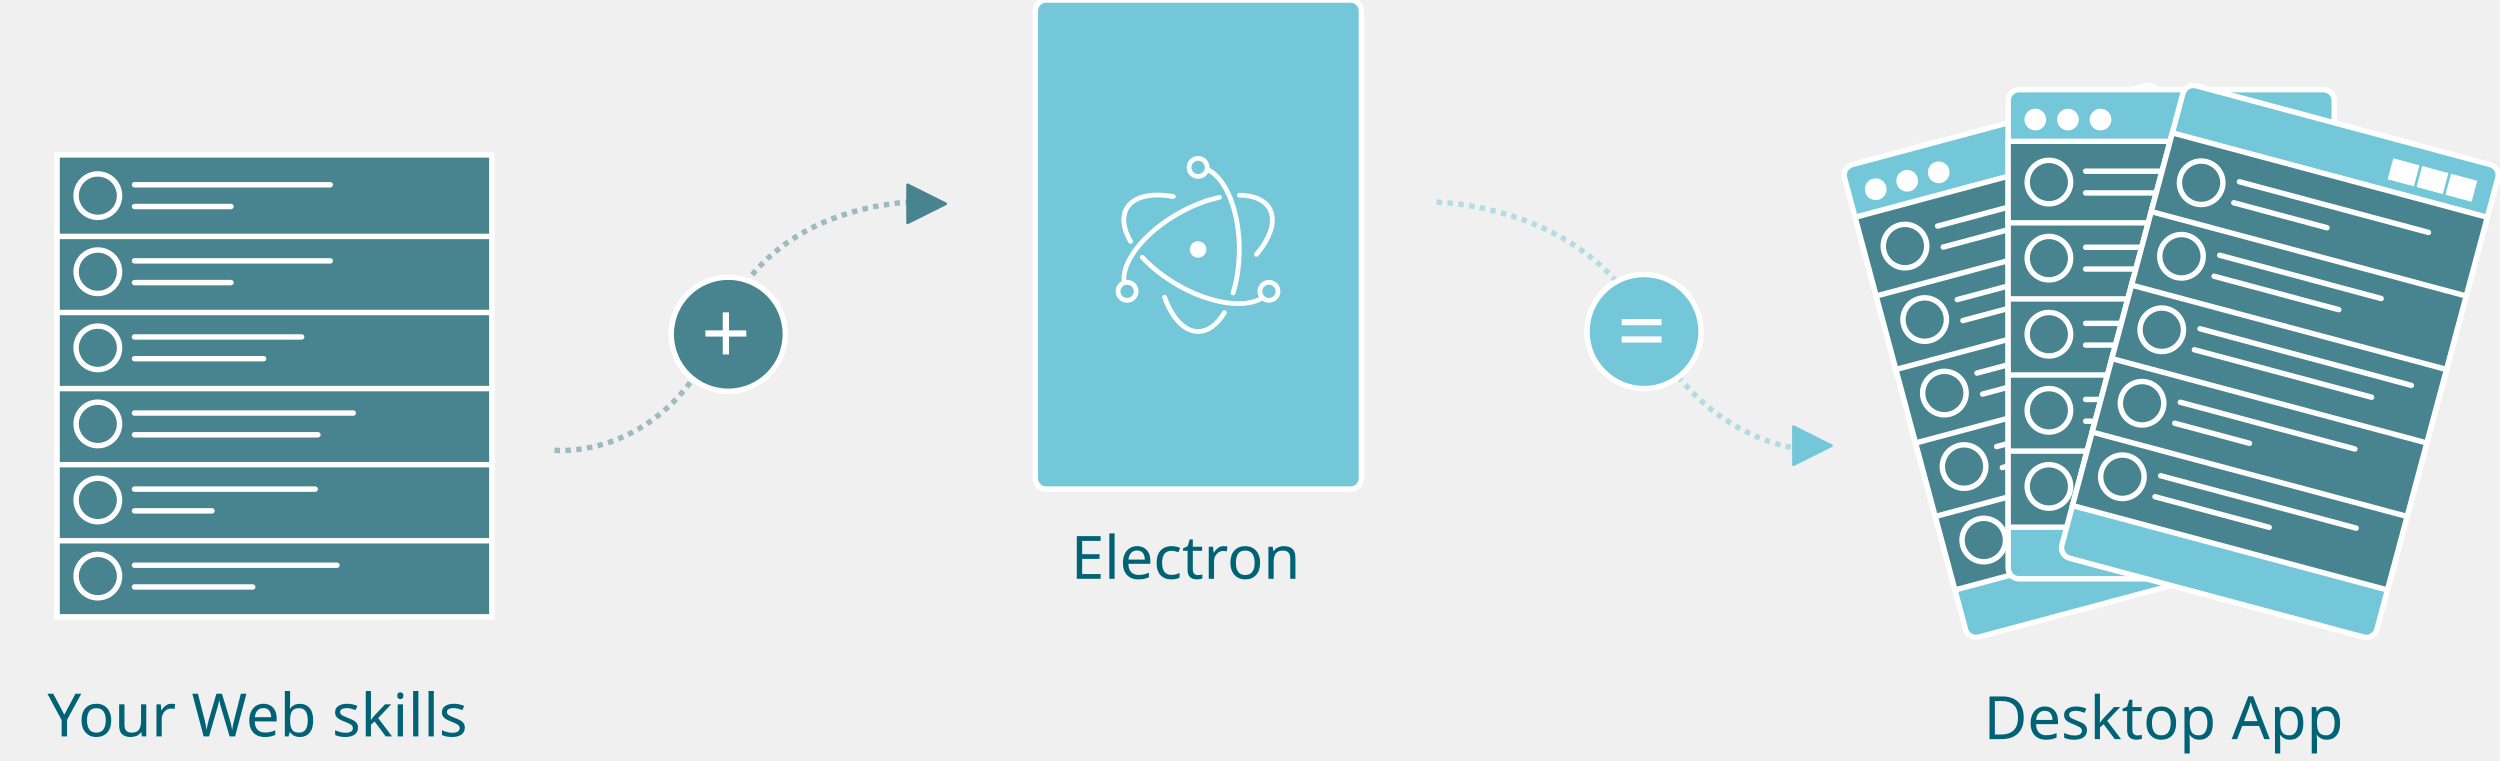
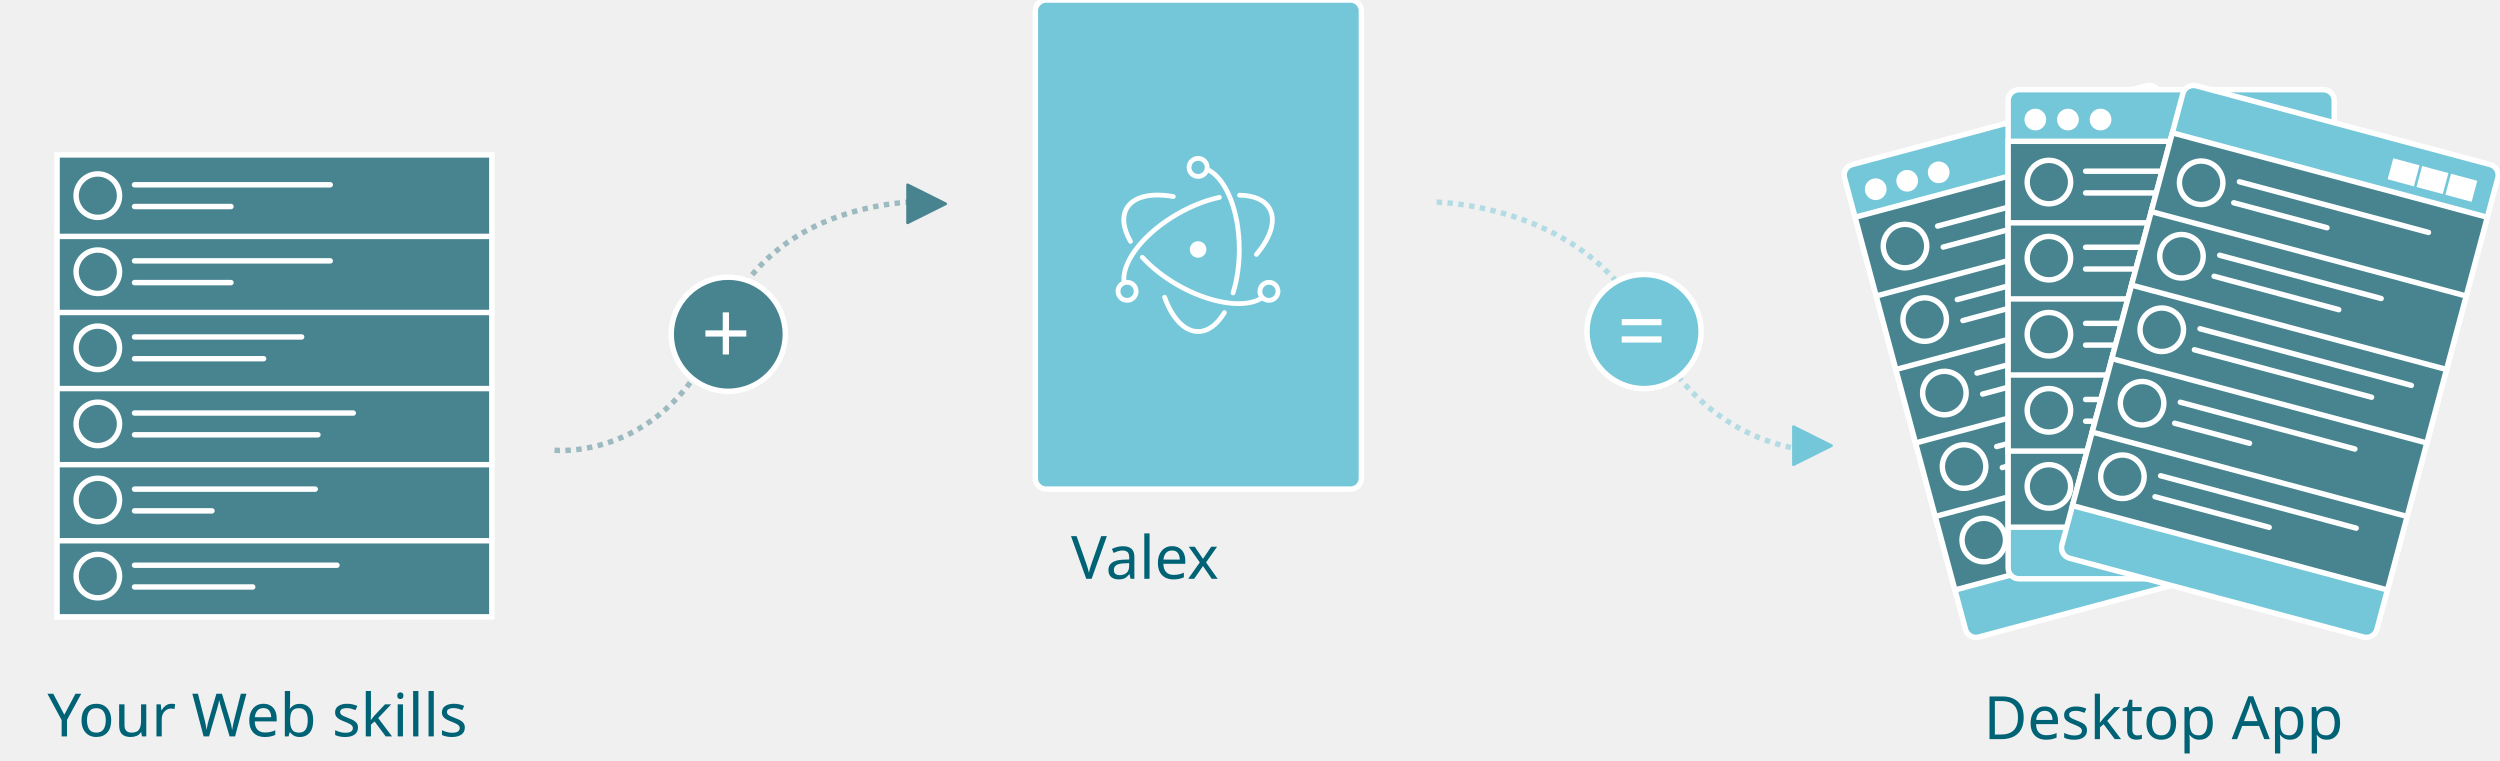
<svg xmlns="http://www.w3.org/2000/svg" width="920px" height="280px" viewBox="0 0 920 280" version="1.1">
  <defs />
  <g id="5" stroke="none" stroke-width="1" fill="none" fill-rule="evenodd">
    <g id="More-Features" transform="translate(-55, -24)">
      <g id="Illu">
        <g id="OS" transform="translate(732, 0)">
          <g id="App" transform="translate(82, 157) rotate(-15) translate(-82, -157) translate(22, 67)">
            <rect id="BG" stroke="#FFFFFF" stroke-width="2" fill="#73C7D8" x="1.12798659e-13" y="4.61852778e-14" width="120" height="180" rx="4" />
            <g id="Items" transform="translate(0, 19)" stroke="#FFFFFF" stroke-width="2">
              <g id="Item" transform="translate(0, 112)">
                <rect fill="#47848F" x="0" y="0" width="120" height="30" />
                <path d="M28.5,11 L103,11" id="Line" stroke-linecap="round" />
                <path d="M28.5,19 L72,19" id="Line" stroke-linecap="round" />
                <circle id="Avatar" cx="15" cy="15" r="8" />
              </g>
              <g id="Item" transform="translate(0, 84)">
                <rect fill="#47848F" x="0" y="0" width="120" height="30" />
                <path d="M28.5,11 L95,11" id="Line" stroke-linecap="round" />
                <path d="M28.5,19 L57,19" id="Line" stroke-linecap="round" />
                <circle id="Avatar" cx="15" cy="15" r="8" />
              </g>
              <g id="Item" transform="translate(0, 56)">
                <rect fill="#47848F" x="0" y="0" width="120" height="30" />
                <path d="M28.5,11 L109,11" id="Line" stroke-linecap="round" />
                <path d="M28.5,19 L96,19" id="Line" stroke-linecap="round" />
                <circle id="Avatar" cx="15" cy="15" r="8" />
              </g>
              <g id="Item" transform="translate(0, 28)">
                <rect fill="#47848F" x="0" y="0" width="120" height="30" />
                <path d="M28.5,11 L90,11" id="Line" stroke-linecap="round" />
                <path d="M28.5,19 L76,19" id="Line" stroke-linecap="round" />
                <circle id="Avatar" cx="15" cy="15" r="8" />
              </g>
              <g id="Item">
                <rect fill="#47848F" x="0" y="0" width="120" height="30" />
                <path d="M28.5,11 L100.528,11" id="Line" stroke-linecap="round" />
                <path d="M28.5,19 L64,19" id="Line" stroke-linecap="round" />
                <circle id="Avatar" cx="15" cy="15" r="8" />
              </g>
            </g>
            <g id="Traffic" transform="translate(6, 7)" fill="#FFFFFF">
              <circle id="Oval-29" cx="4" cy="4" r="4" />
              <circle id="Oval-29" cx="16" cy="4" r="4" />
              <circle id="Oval-29" cx="28" cy="4" r="4" />
            </g>
          </g>
          <g id="App" transform="translate(62, 57)">
            <rect id="BG" stroke="#FFFFFF" stroke-width="2" fill="#73C7D8" x="0" y="0" width="120" height="180" rx="4" />
            <g id="Items" transform="translate(0, 19)" stroke="#FFFFFF" stroke-width="2">
              <g id="Item" transform="translate(0, 112)">
                <rect fill="#47848F" x="0" y="0" width="120" height="30" />
                <path d="M28.5,11 L103,11" id="Line" stroke-linecap="round" />
                <path d="M28.5,19 L72,19" id="Line" stroke-linecap="round" />
                <circle id="Avatar" cx="15" cy="15" r="8" />
              </g>
              <g id="Item" transform="translate(0, 84)">
                <rect fill="#47848F" x="0" y="0" width="120" height="30" />
                <path d="M28.5,11 L95,11" id="Line" stroke-linecap="round" />
                <path d="M28.5,19 L57,19" id="Line" stroke-linecap="round" />
                <circle id="Avatar" cx="15" cy="15" r="8" />
              </g>
              <g id="Item" transform="translate(0, 56)">
                <rect fill="#47848F" x="0" y="0" width="120" height="30" />
                <path d="M28.5,11 L109,11" id="Line" stroke-linecap="round" />
                <path d="M28.5,19 L96,19" id="Line" stroke-linecap="round" />
                <circle id="Avatar" cx="15" cy="15" r="8" />
              </g>
              <g id="Item" transform="translate(0, 28)">
                <rect fill="#47848F" x="0" y="0" width="120" height="30" />
                <path d="M28.5,11 L90,11" id="Line" stroke-linecap="round" />
                <path d="M28.5,19 L76,19" id="Line" stroke-linecap="round" />
                <circle id="Avatar" cx="15" cy="15" r="8" />
              </g>
              <g id="Item">
                <rect fill="#47848F" x="0" y="0" width="120" height="30" />
                <path d="M28.5,11 L100.528,11" id="Line" stroke-linecap="round" />
                <path d="M28.5,19 L64,19" id="Line" stroke-linecap="round" />
                <circle id="Avatar" cx="15" cy="15" r="8" />
              </g>
            </g>
            <g id="Traffic" transform="translate(6, 7)" fill="#FFFFFF">
              <circle id="Oval-29" cx="4" cy="4" r="4" />
              <circle id="Oval-29" cx="16" cy="4" r="4" />
              <circle id="Oval-29" cx="28" cy="4" r="4" />
            </g>
          </g>
          <g id="App" transform="translate(162, 157) rotate(-345) translate(-162, -157) translate(102, 67)">
            <rect id="BG" stroke="#FFFFFF" stroke-width="2" fill="#73C7D8" x="4.26325641e-14" y="-7.10542736e-15" width="120" height="180" rx="4" />
            <g id="Items" transform="translate(0, 19)" stroke="#FFFFFF" stroke-width="2">
              <g id="Item" transform="translate(0, 112)">
                <rect fill="#47848F" x="0" y="0" width="120" height="30" />
                <path d="M28.5,11 L103,11" id="Line" stroke-linecap="round" />
                <path d="M28.5,19 L72,19" id="Line" stroke-linecap="round" />
                <circle id="Avatar" cx="15" cy="15" r="8" />
              </g>
              <g id="Item" transform="translate(0, 84)">
                <rect fill="#47848F" x="0" y="0" width="120" height="30" />
                <path d="M28.5,11 L95,11" id="Line" stroke-linecap="round" />
                <path d="M28.5,19 L57,19" id="Line" stroke-linecap="round" />
                <circle id="Avatar" cx="15" cy="15" r="8" />
              </g>
              <g id="Item" transform="translate(0, 56)">
                <rect fill="#47848F" x="0" y="0" width="120" height="30" />
                <path d="M28.5,11 L109,11" id="Line" stroke-linecap="round" />
                <path d="M28.5,19 L96,19" id="Line" stroke-linecap="round" />
                <circle id="Avatar" cx="15" cy="15" r="8" />
              </g>
              <g id="Item" transform="translate(0, 28)">
                <rect fill="#47848F" x="0" y="0" width="120" height="30" />
                <path d="M28.5,11 L90,11" id="Line" stroke-linecap="round" />
                <path d="M28.5,19 L76,19" id="Line" stroke-linecap="round" />
                <circle id="Avatar" cx="15" cy="15" r="8" />
              </g>
              <g id="Item">
                <rect fill="#47848F" x="0" y="0" width="120" height="30" />
                <path d="M28.5,11 L100.528,11" id="Line" stroke-linecap="round" />
                <path d="M28.5,19 L64,19" id="Line" stroke-linecap="round" />
                <circle id="Avatar" cx="15" cy="15" r="8" />
              </g>
            </g>
            <g id="Traffic" transform="translate(80, 7)" fill="#FFFFFF">
              <rect id="Rectangle-44" x="22.955" y="0" width="10" height="8" />
              <rect id="Rectangle-44" x="11.955" y="0" width="10" height="8" />
              <rect id="Rectangle-44" x="0.955" y="0" width="10" height="8" />
            </g>
          </g>
          <g id="Your-App" transform="translate(4, 0)" font-size="22" font-family="Gotham-Book, Gotham" line-spacing="24" fill="#006275" font-weight="300">
            <text id="Title">
              <tspan x="49" y="296">Desktop App</tspan>
            </text>
          </g>
        </g>
-         <g id="Electron" transform="translate(436, 24)">
+         <g id="Valex" transform="translate(436, 24)">
          <g id="Shell">
            <rect id="BG" stroke="#FFFFFF" stroke-width="2" fill="#73C7D8" x="0" y="0" width="120" height="180" rx="4" />
            <path d="M82.306,109.283 C81.956,108.671 81.756,107.962 81.756,107.207 C81.756,104.888 83.643,103.007 85.971,103.007 C88.299,103.007 90.186,104.888 90.186,107.207 C90.186,109.527 88.299,111.407 85.971,111.407 C85.053,111.407 84.204,111.115 83.512,110.619 C76.788,114.56 63.944,112.55 51.857,105.597 C46.712,102.638 42.201,99.071 38.728,95.269 C38.401,94.911 38.427,94.356 38.787,94.029 C39.146,93.703 39.703,93.729 40.031,94.088 C43.378,97.753 47.747,101.206 52.738,104.077 C64.145,110.639 76.157,112.592 82.306,109.283 Z M84.376,109.065 C84.804,109.431 85.362,109.652 85.971,109.652 C87.326,109.652 88.424,108.557 88.424,107.207 C88.424,105.857 87.326,104.762 85.971,104.762 C84.616,104.762 83.517,105.857 83.517,107.207 C83.517,107.8 83.729,108.343 84.081,108.766 C84.183,108.829 84.274,108.914 84.346,109.019 C84.357,109.034 84.366,109.049 84.376,109.065 Z M33.457,103.019 C33.561,103.011 33.666,103.007 33.772,103.007 C36.1,103.007 37.987,104.888 37.987,107.207 C37.987,109.527 36.1,111.407 33.772,111.407 C31.444,111.407 29.557,109.527 29.557,107.207 C29.557,105.628 30.432,104.253 31.725,103.535 C31.09,95.686 39.37,85.165 51.883,77.967 C57.081,74.977 62.493,72.855 67.578,71.769 C68.053,71.668 68.521,71.969 68.623,72.443 C68.725,72.917 68.422,73.384 67.947,73.485 C63.046,74.531 57.806,76.586 52.764,79.486 C40.98,86.265 33.187,96.036 33.457,103.019 Z M63.648,63.529 C62.948,64.879 61.533,65.802 59.902,65.802 C57.574,65.802 55.687,63.922 55.687,61.603 C55.687,59.283 57.574,57.403 59.902,57.403 C62.23,57.403 64.117,59.283 64.117,61.603 C64.117,61.663 64.116,61.724 64.113,61.784 C71.09,65.379 75.939,77.64 75.939,91.804 C75.939,97.63 75.121,103.221 73.599,108.067 C73.454,108.529 72.96,108.787 72.496,108.642 C72.032,108.497 71.773,108.005 71.918,107.543 C73.386,102.87 74.177,97.456 74.177,91.804 C74.177,78.467 69.728,66.99 63.648,63.529 Z M60.546,94.774 C58.899,95.129 57.277,94.086 56.921,92.446 C56.566,90.805 57.611,89.189 59.258,88.834 C60.904,88.48 62.526,89.522 62.883,91.163 C63.238,92.803 62.192,94.419 60.546,94.774 Z M59.902,64.047 C58.547,64.047 57.448,62.953 57.448,61.603 C57.448,60.252 58.547,59.158 59.902,59.158 C61.257,59.158 62.356,60.252 62.356,61.603 C62.356,62.953 61.257,64.047 59.902,64.047 Z M33.772,109.652 C32.417,109.652 31.319,108.557 31.319,107.207 C31.319,105.857 32.417,104.762 33.772,104.762 C35.127,104.762 36.226,105.857 36.226,107.207 C36.226,108.557 35.127,109.652 33.772,109.652 Z M46.743,109.667 C49.683,117.847 54.493,122.883 59.902,122.883 C63.847,122.883 67.496,120.204 70.342,115.487 C70.593,115.072 70.458,114.533 70.041,114.283 C69.624,114.033 69.083,114.168 68.833,114.583 C66.275,118.822 63.133,121.128 59.902,121.128 C55.409,121.128 51.119,116.636 48.401,109.075 C48.237,108.619 47.733,108.382 47.275,108.545 C46.817,108.708 46.579,109.211 46.743,109.667 Z M82.03,94.202 C87.653,87.583 89.617,80.925 86.916,76.265 C84.929,72.835 80.728,71.024 75.144,70.952 C74.658,70.946 74.258,71.334 74.252,71.818 C74.246,72.303 74.635,72.701 75.121,72.707 C80.143,72.772 83.762,74.332 85.391,77.142 C87.634,81.013 85.883,86.95 80.685,93.068 C80.371,93.438 80.417,93.991 80.789,94.304 C81.16,94.617 81.716,94.571 82.03,94.202 Z M50.947,71.477 C42.359,69.918 35.568,71.55 32.862,76.22 C30.842,79.705 31.419,84.326 34.262,89.265 C34.504,89.686 35.042,89.831 35.464,89.59 C35.886,89.349 36.032,88.813 35.79,88.392 C33.229,83.943 32.731,79.955 34.387,77.098 C36.635,73.218 42.692,71.763 50.631,73.203 C51.11,73.29 51.569,72.974 51.656,72.497 C51.743,72.021 51.426,71.564 50.947,71.477 Z" id="Icon" fill="#FFFFFF" />
          </g>
          <g transform="translate(13.125, 195)" id="Title" font-size="22" font-family="Gotham-Book, Gotham" fill="#006275" font-weight="300">
            <text>
-               <tspan x="0" y="18">Electron</tspan>
+               <tspan x="0" y="18">Valex</tspan>
            </text>
          </g>
        </g>
        <g id="Your-App" transform="translate(0, 81)">
          <g id="App" transform="translate(76, 0)" stroke="#FFFFFF" stroke-width="2">
            <rect id="Rectangle-43" fill="#47848F" x="0" y="28" width="120" height="142" />
            <g id="Items">
              <g id="Item" transform="translate(0, 140)">
                <rect fill="#47848F" x="0" y="0" width="160" height="30" />
                <path d="M28.5,11 L103,11" id="Line" stroke-linecap="round" />
                <path d="M28.5,19 L72,19" id="Line" stroke-linecap="round" />
                <circle id="Avatar" cx="15" cy="15" r="8" />
              </g>
              <g id="Item" transform="translate(0, 112)">
                <rect fill="#47848F" x="0" y="0" width="160" height="30" />
                <path d="M28.5,11 L95,11" id="Line" stroke-linecap="round" />
                <path d="M28.5,19 L57,19" id="Line" stroke-linecap="round" />
                <circle id="Avatar" cx="15" cy="15" r="8" />
              </g>
              <g id="Item" transform="translate(0, 84)">
                <rect fill="#47848F" x="0" y="0" width="160" height="30" />
                <path d="M28.5,11 L109,11" id="Line" stroke-linecap="round" />
                <path d="M28.5,19 L96,19" id="Line" stroke-linecap="round" />
                <circle id="Avatar" cx="15" cy="15" r="8" />
              </g>
              <g id="Item" transform="translate(0, 56)">
                <rect fill="#47848F" x="0" y="0" width="160" height="30" />
                <path d="M28.5,11 L90,11" id="Line" stroke-linecap="round" />
                <path d="M28.5,19 L76,19" id="Line" stroke-linecap="round" />
                <circle id="Avatar" cx="15" cy="15" r="8" />
              </g>
              <g id="Item" transform="translate(0, 28)">
                <rect fill="#47848F" x="0" y="0" width="160" height="30" />
                <path d="M28.5,11 L100.528,11" id="Line" stroke-linecap="round" />
                <path d="M28.5,19 L64,19" id="Line" stroke-linecap="round" />
                <circle id="Avatar" cx="15" cy="15" r="8" />
              </g>
              <g id="Item">
                <rect fill="#47848F" x="0" y="0" width="160" height="30" />
                <path d="M28.5,11 L100.528,11" id="Line" stroke-linecap="round" />
                <path d="M28.5,19 L64,19" id="Line" stroke-linecap="round" />
                <circle id="Avatar" cx="15" cy="15" r="8" />
              </g>
            </g>
          </g>
          <g transform="translate(0, 196)" id="Title" font-size="22" font-family="Gotham-Book, Gotham" line-spacing="24" fill="#006275" font-weight="300">
            <text>
              <tspan x="72.45" y="18">Your Web skills</tspan>
            </text>
          </g>
        </g>
        <g id="Lines" transform="translate(259, 92)">
          <g id="=" transform="translate(323, 6)">
            <g id="Arrow" stroke="#73C7D8">
              <path d="M140,0.312 C140,0.312 101.222,0.312 78.82,46 C56.418,91.688 0,91.688 0,91.688" id="Path-180" stroke-width="2" stroke-dasharray="2" opacity="0.495" transform="translate(70, 46) scale(1, -1) translate(-70, -46) " />
              <path d="M133,90 L147,83 L147,97 L133,90 L133,90 Z" id="Triangle-15" stroke-linecap="round" stroke-linejoin="round" fill="#73C7D8" transform="translate(140, 90) scale(-1, 1) translate(-140, -90) " />
            </g>
            <g transform="translate(57, 27)">
              <circle id="Oval-61" stroke="#FFFFFF" stroke-width="2" fill="#73C7D8" cx="21" cy="21" r="21" />
              <text id="Title" font-family="Gotham-Book, Gotham" font-size="32" font-weight="300" fill="#FFFFFF">
                <tspan x="11" y="32">=</tspan>
              </text>
            </g>
          </g>
          <g id="+">
            <g id="Arrow" stroke="#47848F">
              <path d="M140.945,6.197 C140.945,6.197 99.602,1.787 79.382,51.942 C59.161,102.098 0.067,97.688 0.067,97.688" id="Path-180" stroke-width="2" stroke-dasharray="2" opacity="0.502" transform="translate(70.50606, 51.94224) scale(-1, -1) translate(-70.50606, -51.94224) " />
              <path d="M130,7 L144,0 L144,14 L130,7 L130,7 Z" id="Triangle-15" stroke-linecap="round" stroke-linejoin="round" fill="#47848F" transform="translate(137, 7) scale(-1, 1) translate(-137, -7) " />
            </g>
            <g transform="translate(43, 34)">
              <circle id="Oval-61" stroke="#FFFFFF" stroke-width="2" fill="#47848F" cx="21" cy="21" r="21" />
              <text id="Title" font-family="Gotham-Book, Gotham" font-size="32" font-weight="300" fill="#FFFFFF">
                <tspan x="11" y="32">+</tspan>
              </text>
            </g>
          </g>
        </g>
      </g>
    </g>
  </g>
</svg>
